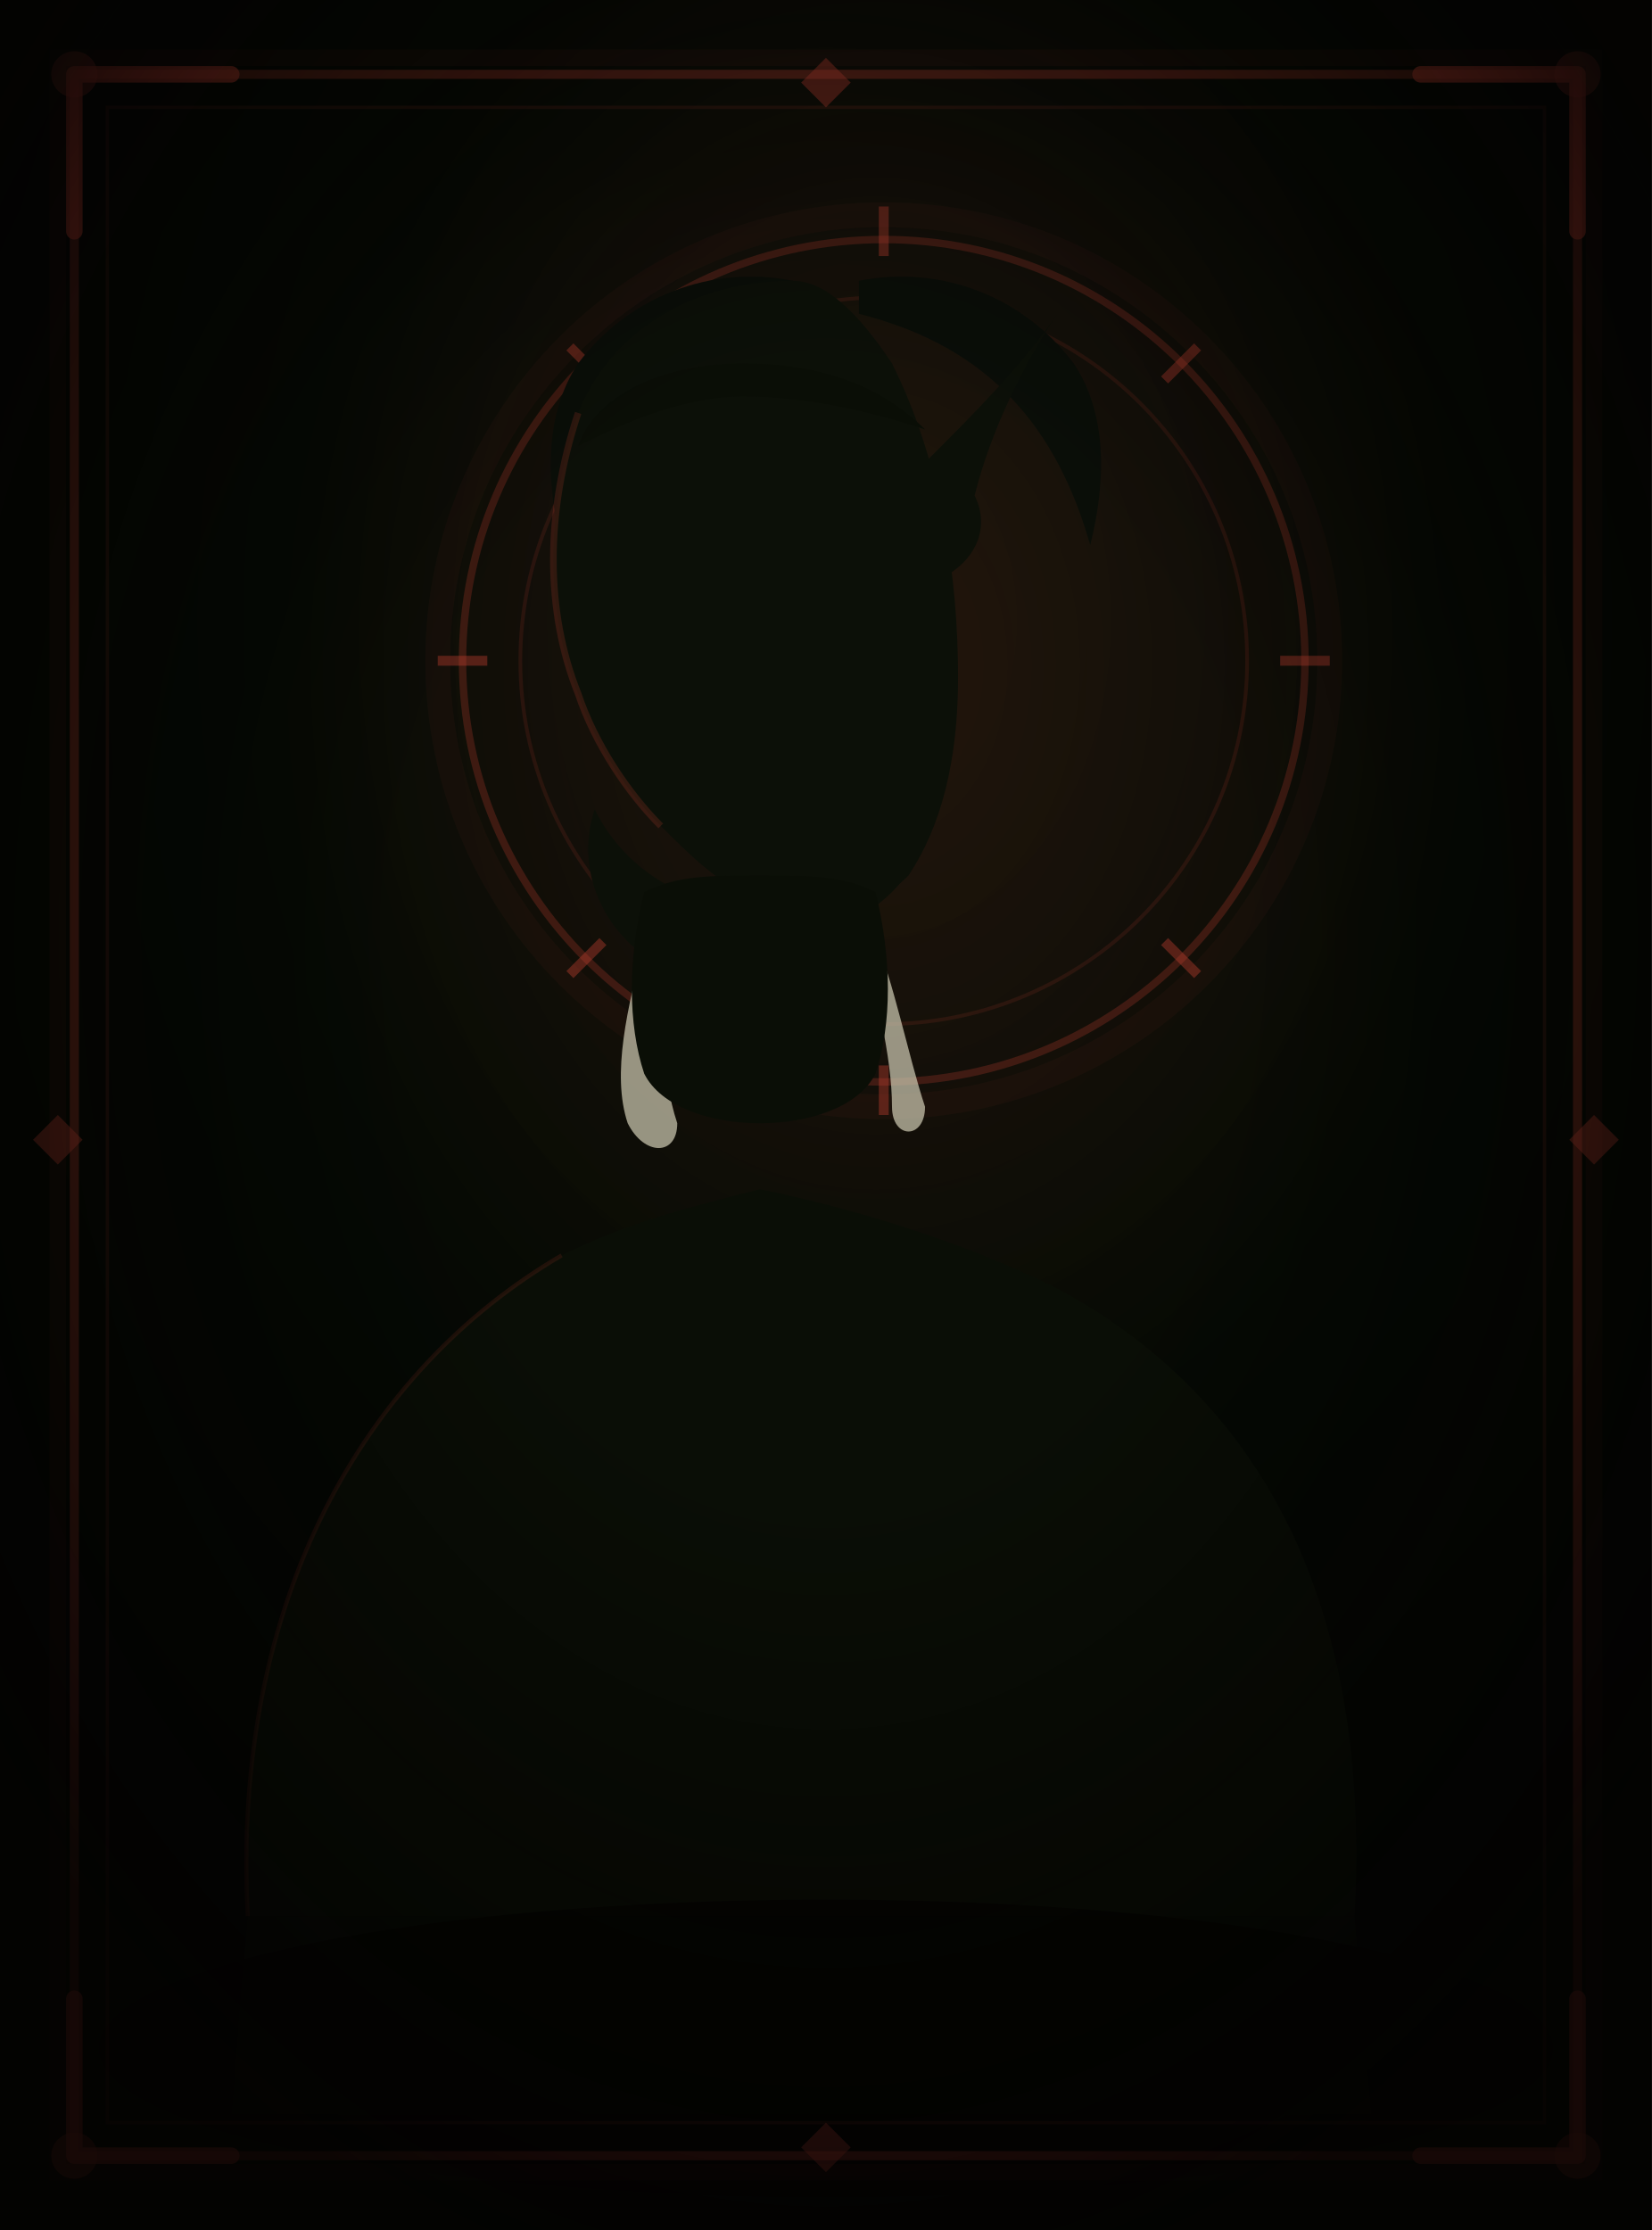
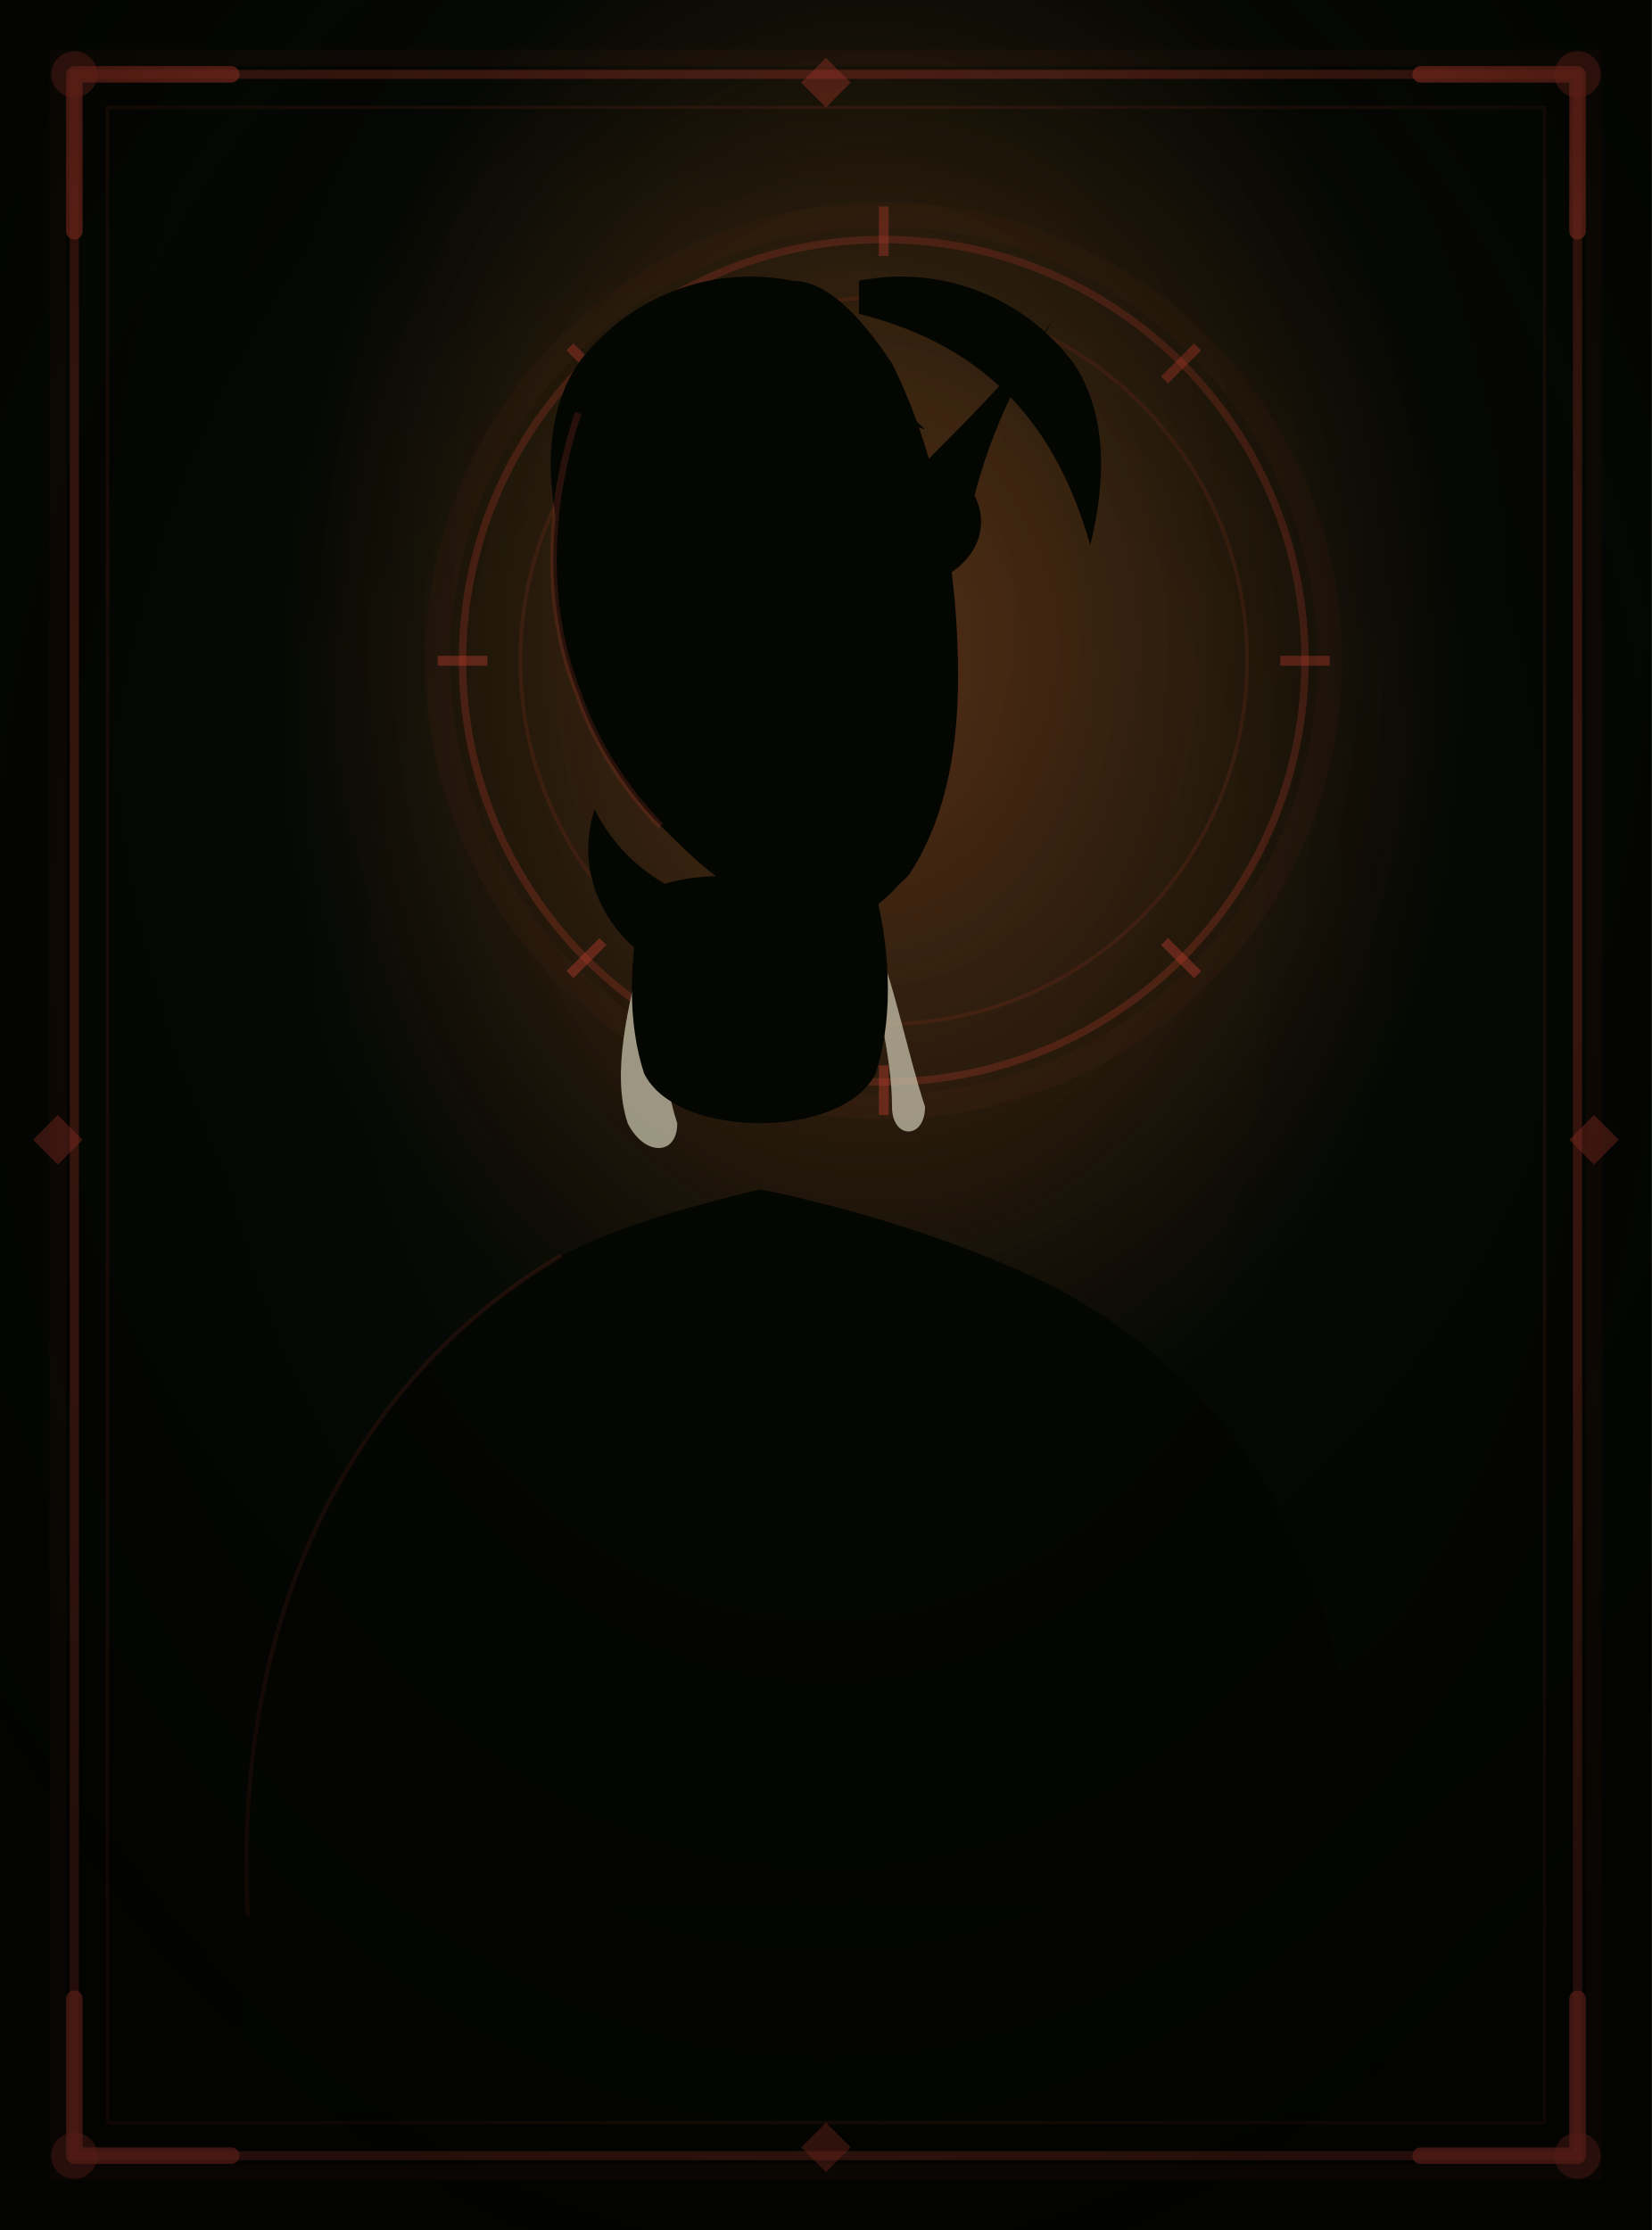
<svg xmlns="http://www.w3.org/2000/svg" viewBox="0 0 200 270">
  <defs>
    <radialGradient id="bg" cx="53%" cy="28%" r="75%">
-       <stop offset="0%" stop-color="#0c1008" />
+       <stop offset="0%" stop-color="#182408" />
      <stop offset="45%" stop-color="#060a04" />
      <stop offset="100%" stop-color="#030502" />
    </radialGradient>
    <radialGradient id="atm" cx="53%" cy="30%" r="36%">
-       <stop offset="0%" stop-color="#c04030" stop-opacity="0.13" />
+       <stop offset="0%" stop-color="#c04030" stop-opacity="0.35" />
      <stop offset="100%" stop-color="#c04030" stop-opacity="0" />
    </radialGradient>
    <radialGradient id="vig" cx="50%" cy="42%" r="62%">
      <stop offset="40%" stop-color="transparent" />
-       <stop offset="100%" stop-color="#030201" stop-opacity="0.88" />
+       <stop offset="100%" stop-color="#030201" stop-opacity="0.55" />
    </radialGradient>
  </defs>
  <rect width="200" height="270" fill="url(#bg)" />
  <rect width="200" height="270" fill="url(#atm)" />
  <circle cx="107" cy="80" r="54" fill="none" stroke="#c04030" stroke-width="3" stroke-opacity="0.05" />
  <circle cx="107" cy="80" r="51" fill="none" stroke="#c04030" stroke-width="0.9" stroke-opacity="0.26" />
  <circle cx="107" cy="80" r="44" fill="none" stroke="#c04030" stroke-width="0.45" stroke-opacity="0.14" />
  <line x1="107" y1="31" x2="107" y2="25" stroke="#c04030" stroke-width="1.2" stroke-opacity="0.40" />
  <line x1="141" y1="46" x2="145" y2="42" stroke="#c04030" stroke-width="1.2" stroke-opacity="0.40" />
  <line x1="155" y1="80" x2="161" y2="80" stroke="#c04030" stroke-width="1.2" stroke-opacity="0.40" />
  <line x1="141" y1="114" x2="145" y2="118" stroke="#c04030" stroke-width="1.2" stroke-opacity="0.40" />
  <line x1="107" y1="129" x2="107" y2="135" stroke="#c04030" stroke-width="1.2" stroke-opacity="0.40" />
  <line x1="73" y1="114" x2="69" y2="118" stroke="#c04030" stroke-width="1.2" stroke-opacity="0.40" />
  <line x1="59" y1="80" x2="53" y2="80" stroke="#c04030" stroke-width="1.2" stroke-opacity="0.40" />
  <line x1="73" y1="46" x2="69" y2="42" stroke="#c04030" stroke-width="1.2" stroke-opacity="0.40" />
  <path d="M107 74 L111 80 L107 86 L103 80 Z" fill="none" stroke="#c04030" stroke-width="0.7" stroke-opacity="0.24" />
-   <path d="M96 34 C86 32 76 36 70 44 C66 50 66 58 68 66 C72 52 80 42 96 38 Z" fill="#0a0e08" />
-   <path d="M104 34 C114 32 124 36 130 44 C134 50 134 58 132 66 C128 52 120 42 104 38 Z" fill="#0a0e08" />
-   <path d="M96 34 C84 34 74 40 70 50 C66 62 66 74 70 84 C72 90 76 96 80 100 C84 104 88 108 94 110 C100 112 106 110 110 106 C114 100 116 92 116 82 C116 70 114 56 108 44 C104 38 100 34 96 34 Z" fill="#0c1008" />
-   <path d="M70 54 C72 48 80 44 90 44 C98 44 106 46 112 52 C106 50 98 48 90 48 C82 48 74 52 70 54 Z" fill="#0a0e06" />
-   <path d="M72 66 C70 70 70 74 72 78 C74 80 78 78 78 74" fill="#0c1008" />
-   <path d="M112 56 C118 50 124 44 128 38 C124 44 120 52 118 60 C120 64 118 68 114 70 C112 66 112 60 112 56 Z" fill="#0c1008" />
-   <path d="M72 98 C70 104 72 110 76 114 C80 118 86 118 92 116 C98 114 104 112 108 108 C112 104 114 98 114 94 C108 106 100 110 92 110 C84 110 76 106 72 98 Z" fill="#0c1008" />
+   <path d="M96 34 C86 32 76 36 70 44 C66 50 66 58 68 66 C72 52 80 42 96 38 Z" fill="#040602" />
+   <path d="M104 34 C114 32 124 36 130 44 C134 50 134 58 132 66 C128 52 120 42 104 38 Z" fill="#040602" />
+   <path d="M96 34 C84 34 74 40 70 50 C66 62 66 74 70 84 C72 90 76 96 80 100 C84 104 88 108 94 110 C100 112 106 110 110 106 C114 100 116 92 116 82 C116 70 114 56 108 44 C104 38 100 34 96 34 Z" fill="#040602" />
+   <path d="M70 54 C72 48 80 44 90 44 C98 44 106 46 112 52 C106 50 98 48 90 48 C82 48 74 52 70 54 Z" fill="#040602" />
+   <path d="M72 66 C70 70 70 74 72 78 C74 80 78 78 78 74" fill="#040602" />
+   <path d="M112 56 C118 50 124 44 128 38 C124 44 120 52 118 60 C120 64 118 68 114 70 C112 66 112 60 112 56 Z" fill="#040602" />
+   <path d="M72 98 C70 104 72 110 76 114 C80 118 86 118 92 116 C98 114 104 112 108 108 C112 104 114 98 114 94 C108 106 100 110 92 110 C84 110 76 106 72 98 Z" fill="#040602" />
  <path d="M78 114 C76 122 74 130 76 136 C78 140 82 140 82 136 C80 130 80 122 80 116 Z" fill="#ccc8b0" fill-opacity="0.72" />
  <path d="M104 112 C106 120 108 128 108 134 C108 138 112 138 112 134 C110 128 108 118 106 114 Z" fill="#ccc8b0" fill-opacity="0.72" />
-   <path d="M78 108 C76 116 76 124 78 130 C80 134 86 136 92 136 C98 136 104 134 106 130 C108 124 108 116 106 108 C102 106 98 106 92 106 C86 106 82 106 78 108 Z" fill="#0a0e06" />
-   <path d="M30 232 C28 194 44 166 68 152 C76 148 84 146 92 144 C102 146 116 150 128 156 C154 170 166 196 164 232 Z" fill="#0a0e06" />
-   <path d="M28 256 L30 232 L164 232 L166 256 Z" fill="#080c05" />
+   <path d="M78 108 C76 116 76 124 78 130 C80 134 86 136 92 136 C98 136 104 134 106 130 C108 124 108 116 106 108 C102 106 98 106 92 106 C86 106 82 106 78 108 Z" fill="#040602" />
+   <path d="M30 232 C28 194 44 166 68 152 C76 148 84 146 92 144 C102 146 116 150 128 156 C154 170 166 196 164 232 Z" fill="#040602" />
+   <path d="M28 256 L30 232 L164 232 L166 256 Z" fill="#040602" />
  <path d="M70 50 C66 62 66 74 70 84 C72 90 76 96 80 100" fill="none" stroke="#c04030" stroke-width="0.8" stroke-opacity="0.20" />
  <path d="M30 232 C28 194 44 166 68 152" fill="none" stroke="#c04030" stroke-width="0.5" stroke-opacity="0.14" />
-   <ellipse cx="100" cy="248" rx="88" ry="18" fill="#030201" fill-opacity="0.70" />
+   <ellipse cx="100" cy="248" rx="88" ry="18" fill="#040602" fill-opacity="0.70" />
  <rect x="7" y="7" width="186" height="256" fill="none" stroke="#c04030" stroke-width="2" stroke-opacity="0.07" />
  <rect x="9" y="9" width="182" height="252" fill="none" stroke="#c04030" stroke-width="1.1" stroke-opacity="0.38" />
  <rect x="13" y="13" width="174" height="244" fill="none" stroke="#c04030" stroke-width="0.4" stroke-opacity="0.15" />
  <path d="M9 9 L9 28 M9 9 L28 9" stroke="#c04030" stroke-width="2" stroke-opacity="0.68" fill="none" stroke-linecap="round" />
  <circle cx="9" cy="9" r="2.8" fill="#c04030" fill-opacity="0.40" />
  <path d="M191 9 L191 28 M191 9 L172 9" stroke="#c04030" stroke-width="2" stroke-opacity="0.68" fill="none" stroke-linecap="round" />
  <circle cx="191" cy="9" r="2.8" fill="#c04030" fill-opacity="0.40" />
  <path d="M9 261 L9 242 M9 261 L28 261" stroke="#c04030" stroke-width="2" stroke-opacity="0.68" fill="none" stroke-linecap="round" />
  <circle cx="9" cy="261" r="2.8" fill="#c04030" fill-opacity="0.40" />
  <path d="M191 261 L191 242 M191 261 L172 261" stroke="#c04030" stroke-width="2" stroke-opacity="0.68" fill="none" stroke-linecap="round" />
  <circle cx="191" cy="261" r="2.8" fill="#c04030" fill-opacity="0.40" />
  <path d="M100 7 L103 10 L100 13 L97 10 Z" fill="#c04030" fill-opacity="0.42" />
  <path d="M100 257 L103 260 L100 263 L97 260 Z" fill="#c04030" fill-opacity="0.42" />
  <path d="M7 135 L10 138 L7 141 L4 138 Z" fill="#c04030" fill-opacity="0.42" />
  <path d="M193 135 L196 138 L193 141 L190 138 Z" fill="#c04030" fill-opacity="0.42" />
  <rect width="200" height="270" fill="url(#vig)" />
</svg>
